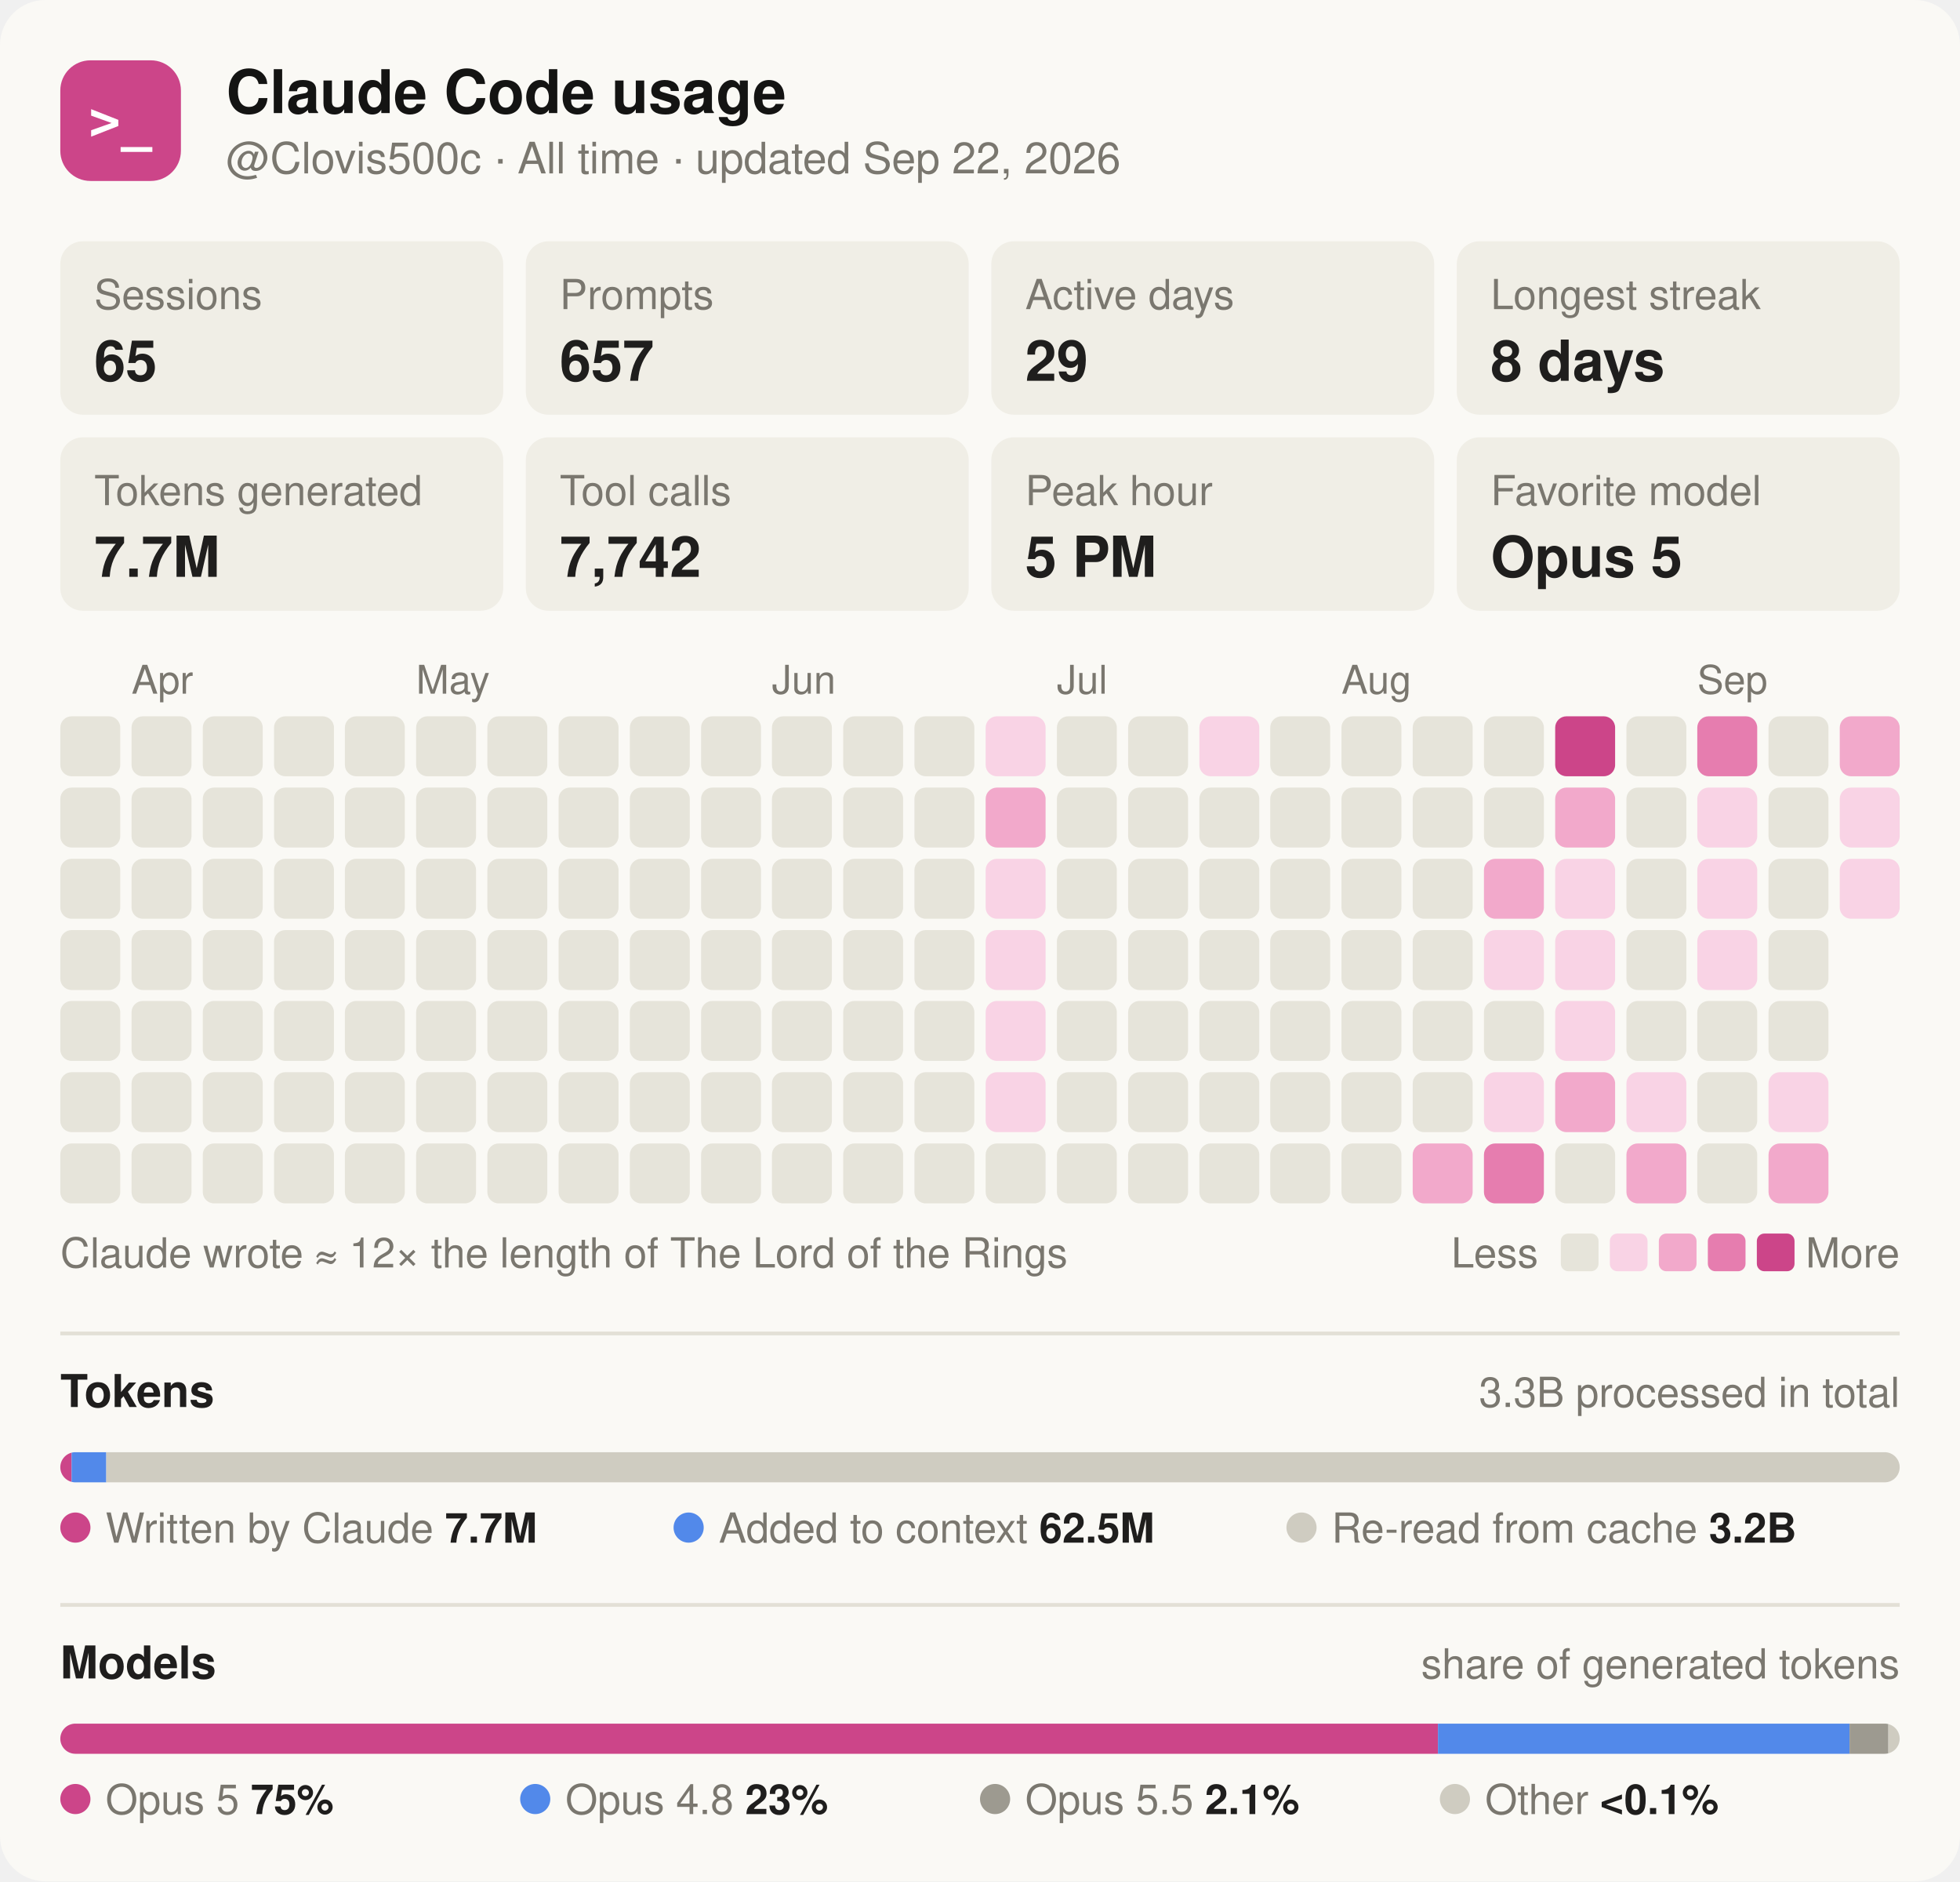
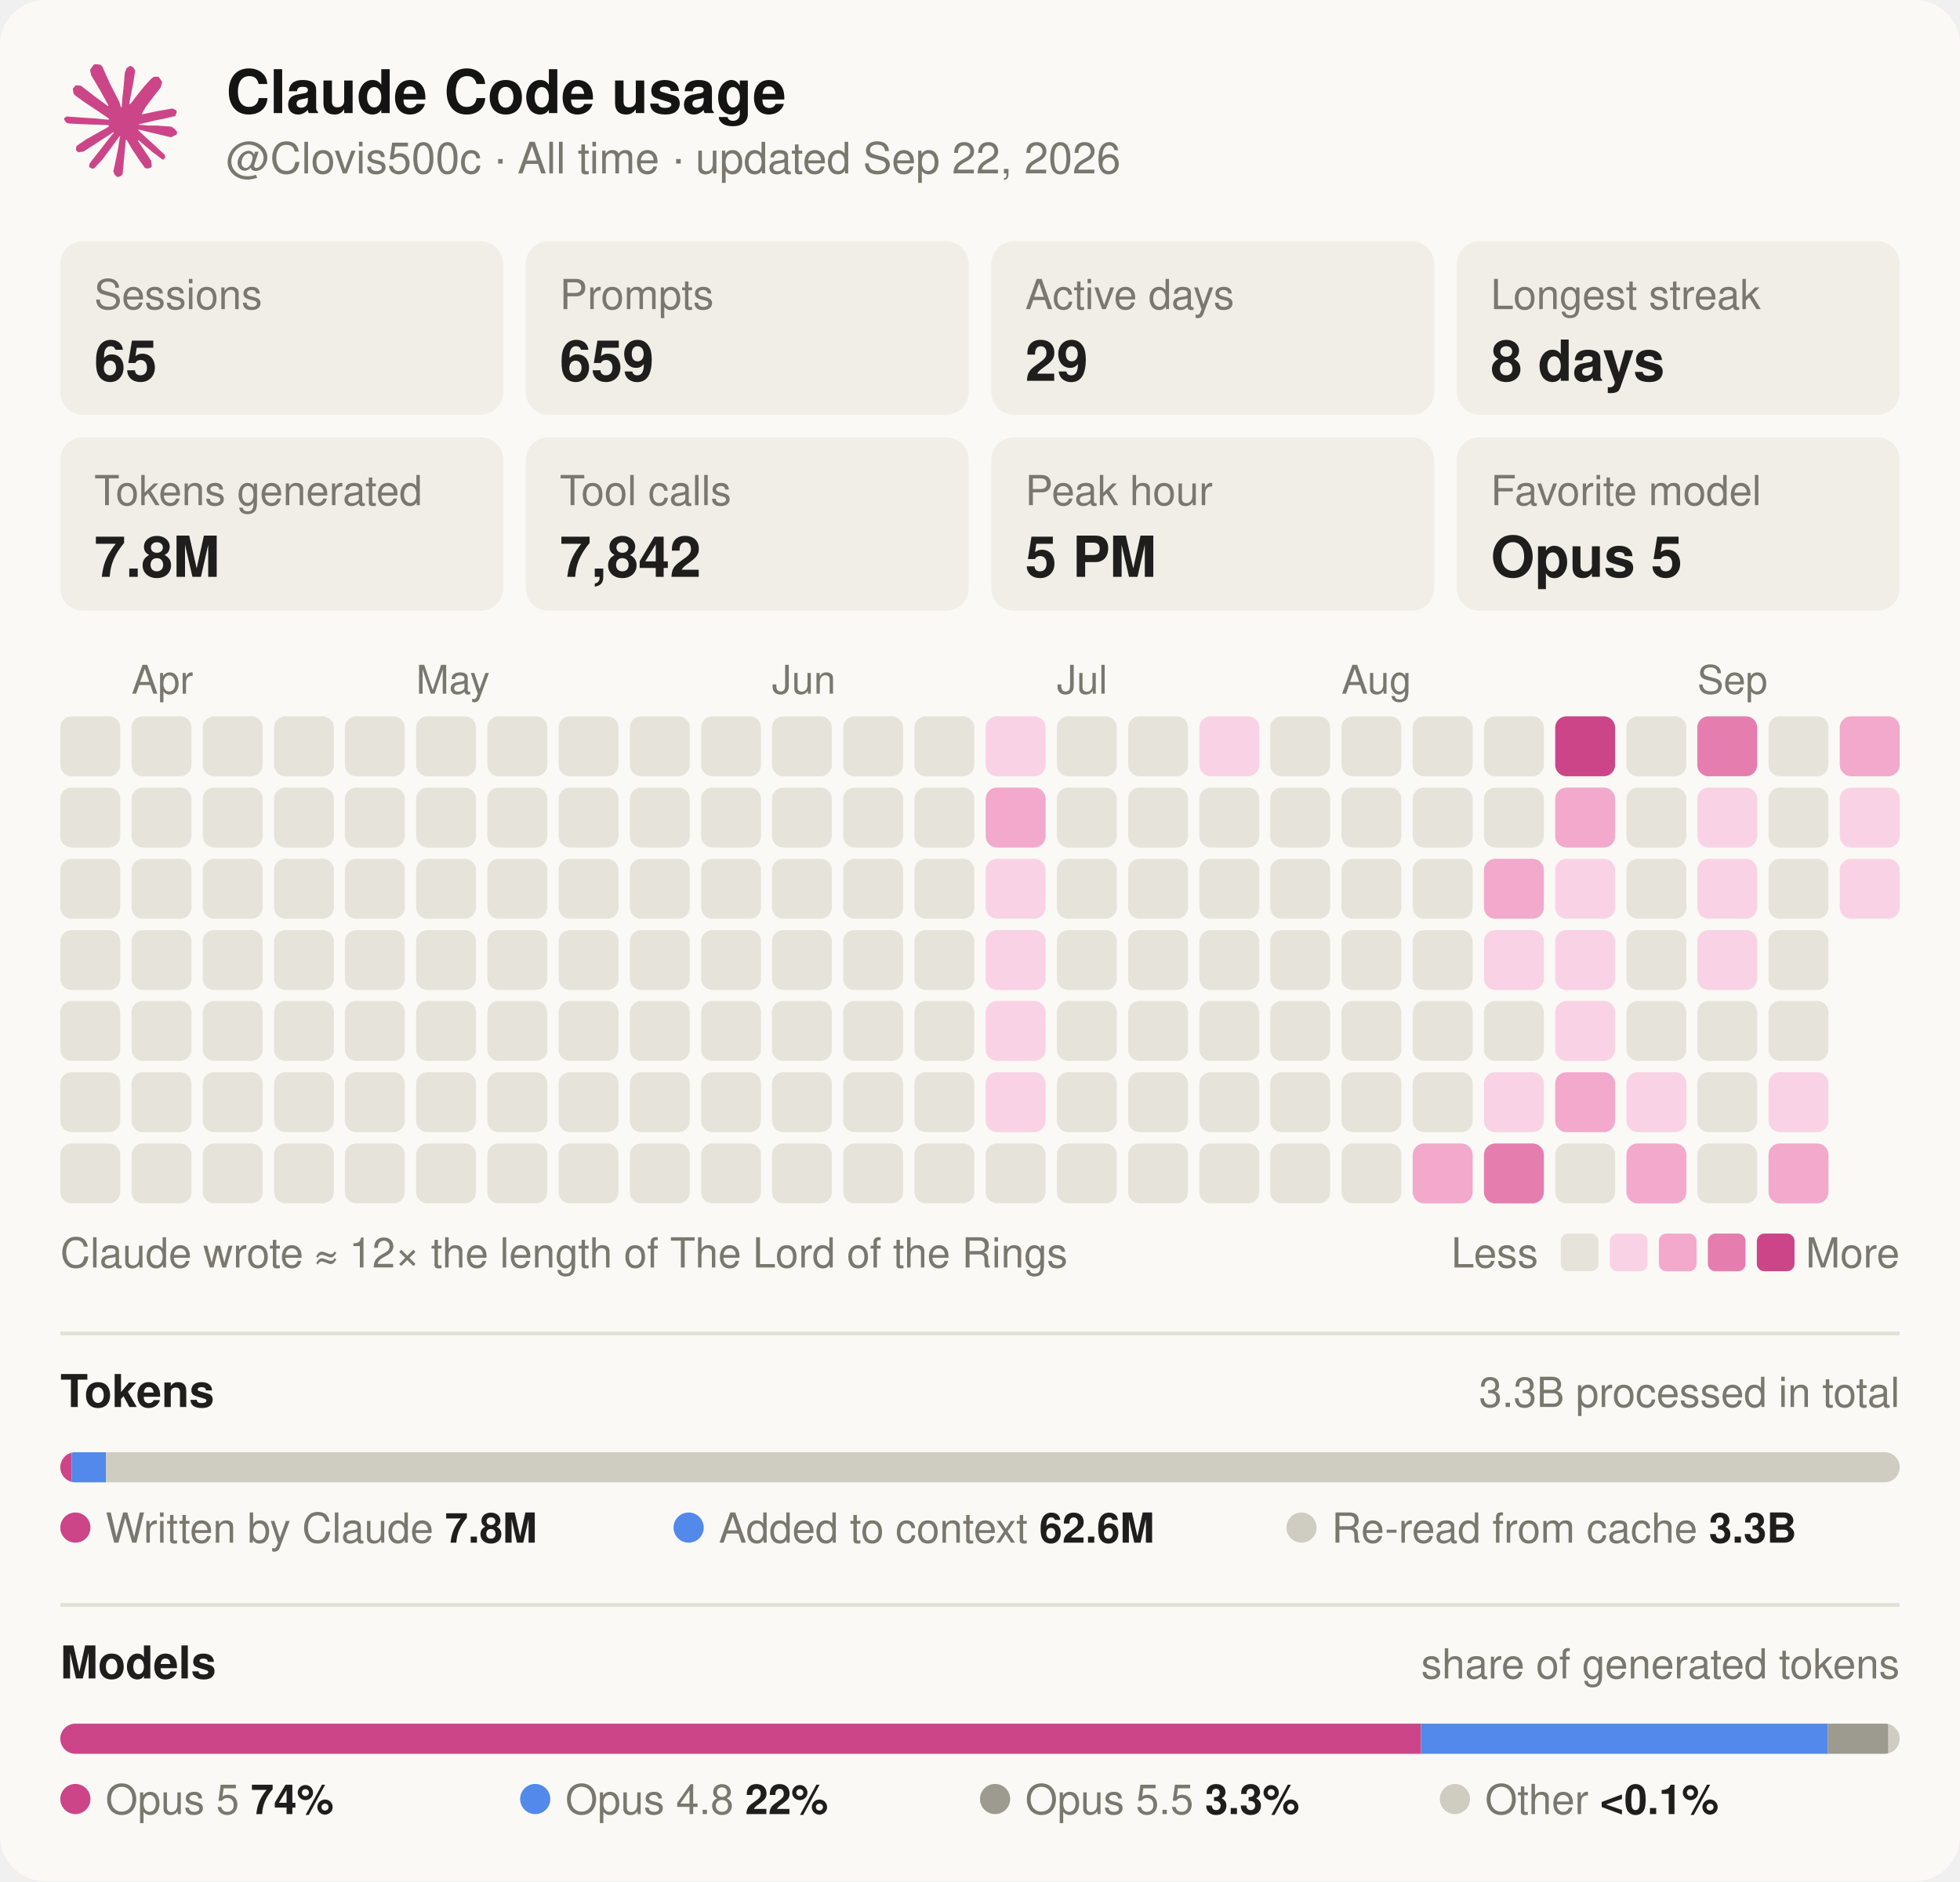
<svg xmlns="http://www.w3.org/2000/svg" width="520" height="499" viewBox="0 0 520 499" font-family="-apple-system,BlinkMacSystemFont,'Segoe UI',Helvetica,Arial,sans-serif">
  <rect width="520" height="499" rx="12" fill="#faf9f5" />
-   <rect x="16" y="16" width="32" height="32" rx="8" fill="#cc4589" />
-   <text x="32" y="37" text-anchor="middle" font-size="14" font-weight="700" font-family="Consolas,Menlo,monospace" fill="#ffffff">&gt;_</text>
+   <path transform="translate(17 17) scale(1.25)" fill="#cc4589" d="m4.714 15.956 4.717-2.647.079-.231-.079-.128h-.231l-.789-.049-2.696-.073-2.337-.097-2.265-.121-.571-.121-.534-.704.055-.352.48-.322.686.061 1.518.103 2.277.158 1.651.097 2.447.255h.389l.055-.158-.134-.097-.103-.097L6.973 9.836l-2.55-1.688-1.336-.971-.723-.492-.364-.461-.158-1.008.656-.723.88.061.225.061.892.686 1.906 1.475 2.489 1.834.364.303.146-.103.018-.073-.164-.273-1.354-2.447-1.445-2.489-.643-1.032-.17-.619c-.061-.255-.103-.467-.103-.729L6.287.134 6.7 0l.996.134.419.364.619 1.415 1.002 2.228 1.554 3.03.455.898.243.832.091.255h.158v-.146l.128-1.706.237-2.095.231-2.696.079-.759.376-.911.747-.492.583.279.48.686-.067.443-.285 1.852-.559 2.902-.364 1.943h.212l.243-.243.984-1.305 1.651-2.064.729-.82.85-.905.546-.431h1.032l.759 1.129-.34 1.166-1.062 1.348-.88 1.141-1.263 1.7-.789 1.36.073.109.188-.018 2.853-.607 1.542-.279 1.84-.316.832.389.091.395-.328.807-1.967.486-2.307.461-3.436.814-.043.03.049.061 1.548.146.662.036h1.621l3.018.225.789.522.474.638-.079.486-1.214.619-1.639-.389-3.825-.911-1.311-.328h-.182v.109l1.093 1.069 2.003 1.809 2.507 2.331.128.577-.322.455-.34-.049-2.204-1.657-.85-.747-1.925-1.621h-.128v.17l.443.65 2.344 3.521.121 1.081-.17.352-.607.212-.668-.121-1.372-1.925L14.38 17.959l-1.141-1.943-.14.079-.674 7.255-.316.37-.729.279-.607-.461-.322-.747.322-1.475.389-1.925.316-1.53.285-1.9.17-.631-.012-.043-.14.018-1.433 1.967-2.18 2.945-1.724 1.846-.413.164-.716-.37.067-.662.401-.589 2.386-3.036 1.439-1.882.929-1.087-.006-.158h-.055l-6.338 4.116-1.129.146-.486-.455.061-.747.231-.243 1.906-1.311Z" />
  <text x="60" y="30" font-size="16" font-weight="600" fill="#141413">Claude Code usage</text>
  <text x="60" y="46" font-size="11.5" fill="#7a776f">@Clovis500c · All time · updated Sep 22, 2026</text>
  <rect x="16" y="64" width="117.5" height="46" rx="6" fill="#f0eee6" />
  <text x="25" y="82" font-size="11" fill="#7a776f">Sessions</text>
  <text x="25" y="101" font-size="15" font-weight="600" fill="#1f1e1d">65</text>
  <rect x="139.5" y="64" width="117.5" height="46" rx="6" fill="#f0eee6" />
  <text x="148.5" y="82" font-size="11" fill="#7a776f">Prompts</text>
-   <text x="148.5" y="101" font-size="15" font-weight="600" fill="#1f1e1d">657</text>
+   <text x="148.5" y="101" font-size="15" font-weight="600" fill="#1f1e1d">659</text>
  <rect x="263" y="64" width="117.5" height="46" rx="6" fill="#f0eee6" />
  <text x="272" y="82" font-size="11" fill="#7a776f">Active days</text>
  <text x="272" y="101" font-size="15" font-weight="600" fill="#1f1e1d">29</text>
  <rect x="386.5" y="64" width="117.5" height="46" rx="6" fill="#f0eee6" />
  <text x="395.5" y="82" font-size="11" fill="#7a776f">Longest streak</text>
  <text x="395.5" y="101" font-size="15" font-weight="600" fill="#1f1e1d">8 days</text>
  <rect x="16" y="116" width="117.5" height="46" rx="6" fill="#f0eee6" />
  <text x="25" y="134" font-size="11" fill="#7a776f">Tokens generated</text>
-   <text x="25" y="153" font-size="15" font-weight="600" fill="#1f1e1d">7.7M</text>
+   <text x="25" y="153" font-size="15" font-weight="600" fill="#1f1e1d">7.8M</text>
  <rect x="139.5" y="116" width="117.5" height="46" rx="6" fill="#f0eee6" />
  <text x="148.5" y="134" font-size="11" fill="#7a776f">Tool calls</text>
-   <text x="148.5" y="153" font-size="15" font-weight="600" fill="#1f1e1d">7,742</text>
+   <text x="148.5" y="153" font-size="15" font-weight="600" fill="#1f1e1d">7,842</text>
  <rect x="263" y="116" width="117.5" height="46" rx="6" fill="#f0eee6" />
  <text x="272" y="134" font-size="11" fill="#7a776f">Peak hour</text>
  <text x="272" y="153" font-size="15" font-weight="600" fill="#1f1e1d">5 PM</text>
  <rect x="386.5" y="116" width="117.5" height="46" rx="6" fill="#f0eee6" />
  <text x="395.5" y="134" font-size="11" fill="#7a776f">Favorite model</text>
  <text x="395.5" y="153" font-size="15" font-weight="600" fill="#1f1e1d">Opus 5</text>
  <text x="34.9" y="184" font-size="10.5" fill="#7a776f">Apr</text>
  <text x="110.4" y="184" font-size="10.5" fill="#7a776f">May</text>
  <text x="204.8" y="184" font-size="10.5" fill="#7a776f">Jun</text>
  <text x="280.4" y="184" font-size="10.5" fill="#7a776f">Jul</text>
  <text x="355.9" y="184" font-size="10.5" fill="#7a776f">Aug</text>
  <text x="450.3" y="184" font-size="10.5" fill="#7a776f">Sep</text>
  <rect x="16" y="190" width="15.9" height="15.9" rx="3" fill="#e6e4da" />
  <rect x="16" y="208.9" width="15.9" height="15.9" rx="3" fill="#e6e4da" />
  <rect x="16" y="227.8" width="15.9" height="15.9" rx="3" fill="#e6e4da" />
  <rect x="16" y="246.7" width="15.9" height="15.9" rx="3" fill="#e6e4da" />
  <rect x="16" y="265.5" width="15.9" height="15.9" rx="3" fill="#e6e4da" />
  <rect x="16" y="284.4" width="15.9" height="15.9" rx="3" fill="#e6e4da" />
  <rect x="16" y="303.3" width="15.9" height="15.9" rx="3" fill="#e6e4da" />
  <rect x="34.9" y="190" width="15.9" height="15.9" rx="3" fill="#e6e4da" />
  <rect x="34.9" y="208.9" width="15.9" height="15.9" rx="3" fill="#e6e4da" />
  <rect x="34.9" y="227.8" width="15.9" height="15.9" rx="3" fill="#e6e4da" />
  <rect x="34.9" y="246.7" width="15.9" height="15.9" rx="3" fill="#e6e4da" />
  <rect x="34.9" y="265.5" width="15.9" height="15.9" rx="3" fill="#e6e4da" />
  <rect x="34.9" y="284.4" width="15.9" height="15.9" rx="3" fill="#e6e4da" />
  <rect x="34.9" y="303.3" width="15.9" height="15.9" rx="3" fill="#e6e4da" />
  <rect x="53.8" y="190" width="15.9" height="15.9" rx="3" fill="#e6e4da" />
  <rect x="53.8" y="208.9" width="15.9" height="15.9" rx="3" fill="#e6e4da" />
  <rect x="53.8" y="227.8" width="15.9" height="15.9" rx="3" fill="#e6e4da" />
  <rect x="53.8" y="246.7" width="15.9" height="15.9" rx="3" fill="#e6e4da" />
  <rect x="53.8" y="265.5" width="15.9" height="15.9" rx="3" fill="#e6e4da" />
  <rect x="53.8" y="284.4" width="15.9" height="15.9" rx="3" fill="#e6e4da" />
  <rect x="53.8" y="303.3" width="15.9" height="15.9" rx="3" fill="#e6e4da" />
  <rect x="72.7" y="190" width="15.9" height="15.9" rx="3" fill="#e6e4da" />
  <rect x="72.7" y="208.9" width="15.9" height="15.9" rx="3" fill="#e6e4da" />
  <rect x="72.7" y="227.8" width="15.9" height="15.9" rx="3" fill="#e6e4da" />
  <rect x="72.7" y="246.7" width="15.9" height="15.9" rx="3" fill="#e6e4da" />
  <rect x="72.7" y="265.5" width="15.9" height="15.9" rx="3" fill="#e6e4da" />
  <rect x="72.7" y="284.4" width="15.9" height="15.9" rx="3" fill="#e6e4da" />
  <rect x="72.7" y="303.3" width="15.9" height="15.9" rx="3" fill="#e6e4da" />
  <rect x="91.5" y="190" width="15.9" height="15.9" rx="3" fill="#e6e4da" />
  <rect x="91.5" y="208.9" width="15.9" height="15.9" rx="3" fill="#e6e4da" />
  <rect x="91.5" y="227.8" width="15.9" height="15.9" rx="3" fill="#e6e4da" />
  <rect x="91.5" y="246.7" width="15.9" height="15.9" rx="3" fill="#e6e4da" />
  <rect x="91.5" y="265.5" width="15.9" height="15.9" rx="3" fill="#e6e4da" />
  <rect x="91.5" y="284.4" width="15.9" height="15.9" rx="3" fill="#e6e4da" />
  <rect x="91.5" y="303.3" width="15.9" height="15.9" rx="3" fill="#e6e4da" />
  <rect x="110.4" y="190" width="15.9" height="15.9" rx="3" fill="#e6e4da" />
  <rect x="110.4" y="208.9" width="15.9" height="15.9" rx="3" fill="#e6e4da" />
  <rect x="110.4" y="227.8" width="15.9" height="15.9" rx="3" fill="#e6e4da" />
  <rect x="110.4" y="246.7" width="15.9" height="15.9" rx="3" fill="#e6e4da" />
  <rect x="110.4" y="265.5" width="15.9" height="15.9" rx="3" fill="#e6e4da" />
  <rect x="110.4" y="284.4" width="15.9" height="15.9" rx="3" fill="#e6e4da" />
  <rect x="110.4" y="303.3" width="15.9" height="15.9" rx="3" fill="#e6e4da" />
  <rect x="129.3" y="190" width="15.9" height="15.9" rx="3" fill="#e6e4da" />
  <rect x="129.3" y="208.9" width="15.9" height="15.9" rx="3" fill="#e6e4da" />
  <rect x="129.3" y="227.8" width="15.9" height="15.9" rx="3" fill="#e6e4da" />
  <rect x="129.3" y="246.7" width="15.9" height="15.9" rx="3" fill="#e6e4da" />
  <rect x="129.3" y="265.5" width="15.9" height="15.9" rx="3" fill="#e6e4da" />
  <rect x="129.3" y="284.4" width="15.9" height="15.9" rx="3" fill="#e6e4da" />
  <rect x="129.3" y="303.3" width="15.9" height="15.9" rx="3" fill="#e6e4da" />
  <rect x="148.2" y="190" width="15.9" height="15.9" rx="3" fill="#e6e4da" />
  <rect x="148.2" y="208.9" width="15.9" height="15.9" rx="3" fill="#e6e4da" />
  <rect x="148.2" y="227.8" width="15.9" height="15.9" rx="3" fill="#e6e4da" />
  <rect x="148.2" y="246.7" width="15.9" height="15.9" rx="3" fill="#e6e4da" />
  <rect x="148.2" y="265.5" width="15.9" height="15.9" rx="3" fill="#e6e4da" />
  <rect x="148.2" y="284.4" width="15.9" height="15.9" rx="3" fill="#e6e4da" />
  <rect x="148.2" y="303.3" width="15.9" height="15.9" rx="3" fill="#e6e4da" />
  <rect x="167.1" y="190" width="15.9" height="15.9" rx="3" fill="#e6e4da" />
  <rect x="167.1" y="208.9" width="15.9" height="15.9" rx="3" fill="#e6e4da" />
  <rect x="167.1" y="227.8" width="15.9" height="15.9" rx="3" fill="#e6e4da" />
  <rect x="167.1" y="246.7" width="15.9" height="15.9" rx="3" fill="#e6e4da" />
  <rect x="167.1" y="265.5" width="15.9" height="15.9" rx="3" fill="#e6e4da" />
  <rect x="167.1" y="284.4" width="15.9" height="15.9" rx="3" fill="#e6e4da" />
  <rect x="167.1" y="303.3" width="15.9" height="15.9" rx="3" fill="#e6e4da" />
  <rect x="186" y="190" width="15.9" height="15.9" rx="3" fill="#e6e4da" />
  <rect x="186" y="208.9" width="15.9" height="15.9" rx="3" fill="#e6e4da" />
  <rect x="186" y="227.8" width="15.9" height="15.9" rx="3" fill="#e6e4da" />
  <rect x="186" y="246.7" width="15.9" height="15.9" rx="3" fill="#e6e4da" />
  <rect x="186" y="265.5" width="15.9" height="15.9" rx="3" fill="#e6e4da" />
  <rect x="186" y="284.4" width="15.9" height="15.9" rx="3" fill="#e6e4da" />
  <rect x="186" y="303.3" width="15.9" height="15.9" rx="3" fill="#e6e4da" />
  <rect x="204.8" y="190" width="15.9" height="15.9" rx="3" fill="#e6e4da" />
  <rect x="204.8" y="208.9" width="15.9" height="15.9" rx="3" fill="#e6e4da" />
  <rect x="204.8" y="227.8" width="15.9" height="15.9" rx="3" fill="#e6e4da" />
  <rect x="204.8" y="246.7" width="15.9" height="15.9" rx="3" fill="#e6e4da" />
  <rect x="204.8" y="265.5" width="15.9" height="15.9" rx="3" fill="#e6e4da" />
  <rect x="204.8" y="284.4" width="15.9" height="15.9" rx="3" fill="#e6e4da" />
  <rect x="204.8" y="303.3" width="15.9" height="15.9" rx="3" fill="#e6e4da" />
  <rect x="223.7" y="190" width="15.9" height="15.9" rx="3" fill="#e6e4da" />
  <rect x="223.7" y="208.9" width="15.9" height="15.9" rx="3" fill="#e6e4da" />
  <rect x="223.7" y="227.8" width="15.9" height="15.9" rx="3" fill="#e6e4da" />
  <rect x="223.7" y="246.7" width="15.9" height="15.9" rx="3" fill="#e6e4da" />
  <rect x="223.7" y="265.5" width="15.9" height="15.9" rx="3" fill="#e6e4da" />
  <rect x="223.7" y="284.4" width="15.9" height="15.9" rx="3" fill="#e6e4da" />
  <rect x="223.7" y="303.3" width="15.9" height="15.9" rx="3" fill="#e6e4da" />
  <rect x="242.6" y="190" width="15.9" height="15.9" rx="3" fill="#e6e4da" />
  <rect x="242.6" y="208.9" width="15.9" height="15.9" rx="3" fill="#e6e4da" />
  <rect x="242.6" y="227.8" width="15.9" height="15.9" rx="3" fill="#e6e4da" />
  <rect x="242.6" y="246.7" width="15.9" height="15.9" rx="3" fill="#e6e4da" />
  <rect x="242.6" y="265.5" width="15.9" height="15.9" rx="3" fill="#e6e4da" />
  <rect x="242.6" y="284.4" width="15.9" height="15.9" rx="3" fill="#e6e4da" />
  <rect x="242.6" y="303.3" width="15.9" height="15.9" rx="3" fill="#e6e4da" />
  <rect x="261.5" y="190" width="15.9" height="15.9" rx="3" fill="#f9d3e5" />
  <rect x="261.5" y="208.9" width="15.9" height="15.9" rx="3" fill="#f2a9cb" />
  <rect x="261.5" y="227.8" width="15.9" height="15.9" rx="3" fill="#f9d3e5" />
  <rect x="261.5" y="246.7" width="15.9" height="15.9" rx="3" fill="#f9d3e5" />
  <rect x="261.5" y="265.5" width="15.9" height="15.9" rx="3" fill="#f9d3e5" />
  <rect x="261.5" y="284.4" width="15.9" height="15.9" rx="3" fill="#f9d3e5" />
  <rect x="261.5" y="303.3" width="15.9" height="15.9" rx="3" fill="#e6e4da" />
  <rect x="280.4" y="190" width="15.9" height="15.9" rx="3" fill="#e6e4da" />
  <rect x="280.4" y="208.9" width="15.9" height="15.9" rx="3" fill="#e6e4da" />
  <rect x="280.4" y="227.8" width="15.9" height="15.9" rx="3" fill="#e6e4da" />
  <rect x="280.4" y="246.7" width="15.9" height="15.9" rx="3" fill="#e6e4da" />
  <rect x="280.4" y="265.5" width="15.9" height="15.9" rx="3" fill="#e6e4da" />
  <rect x="280.4" y="284.4" width="15.9" height="15.9" rx="3" fill="#e6e4da" />
  <rect x="280.4" y="303.3" width="15.9" height="15.9" rx="3" fill="#e6e4da" />
  <rect x="299.3" y="190" width="15.9" height="15.9" rx="3" fill="#e6e4da" />
  <rect x="299.3" y="208.9" width="15.9" height="15.9" rx="3" fill="#e6e4da" />
  <rect x="299.3" y="227.8" width="15.9" height="15.9" rx="3" fill="#e6e4da" />
  <rect x="299.3" y="246.7" width="15.9" height="15.9" rx="3" fill="#e6e4da" />
  <rect x="299.3" y="265.5" width="15.9" height="15.9" rx="3" fill="#e6e4da" />
  <rect x="299.3" y="284.4" width="15.9" height="15.9" rx="3" fill="#e6e4da" />
  <rect x="299.3" y="303.3" width="15.9" height="15.9" rx="3" fill="#e6e4da" />
  <rect x="318.2" y="190" width="15.9" height="15.9" rx="3" fill="#f9d3e5" />
  <rect x="318.2" y="208.9" width="15.9" height="15.9" rx="3" fill="#e6e4da" />
  <rect x="318.2" y="227.8" width="15.9" height="15.9" rx="3" fill="#e6e4da" />
  <rect x="318.2" y="246.7" width="15.9" height="15.9" rx="3" fill="#e6e4da" />
  <rect x="318.2" y="265.5" width="15.9" height="15.9" rx="3" fill="#e6e4da" />
  <rect x="318.2" y="284.4" width="15.9" height="15.9" rx="3" fill="#e6e4da" />
  <rect x="318.2" y="303.3" width="15.9" height="15.9" rx="3" fill="#e6e4da" />
  <rect x="337" y="190" width="15.9" height="15.9" rx="3" fill="#e6e4da" />
  <rect x="337" y="208.9" width="15.9" height="15.9" rx="3" fill="#e6e4da" />
  <rect x="337" y="227.8" width="15.9" height="15.9" rx="3" fill="#e6e4da" />
  <rect x="337" y="246.7" width="15.9" height="15.9" rx="3" fill="#e6e4da" />
  <rect x="337" y="265.5" width="15.9" height="15.9" rx="3" fill="#e6e4da" />
  <rect x="337" y="284.4" width="15.9" height="15.9" rx="3" fill="#e6e4da" />
  <rect x="337" y="303.3" width="15.9" height="15.9" rx="3" fill="#e6e4da" />
  <rect x="355.9" y="190" width="15.9" height="15.9" rx="3" fill="#e6e4da" />
  <rect x="355.9" y="208.9" width="15.9" height="15.9" rx="3" fill="#e6e4da" />
  <rect x="355.9" y="227.8" width="15.9" height="15.9" rx="3" fill="#e6e4da" />
  <rect x="355.9" y="246.7" width="15.9" height="15.9" rx="3" fill="#e6e4da" />
  <rect x="355.9" y="265.5" width="15.9" height="15.9" rx="3" fill="#e6e4da" />
  <rect x="355.9" y="284.4" width="15.9" height="15.9" rx="3" fill="#e6e4da" />
  <rect x="355.9" y="303.3" width="15.9" height="15.9" rx="3" fill="#e6e4da" />
  <rect x="374.8" y="190" width="15.9" height="15.9" rx="3" fill="#e6e4da" />
  <rect x="374.8" y="208.9" width="15.9" height="15.9" rx="3" fill="#e6e4da" />
  <rect x="374.8" y="227.8" width="15.9" height="15.9" rx="3" fill="#e6e4da" />
  <rect x="374.8" y="246.7" width="15.9" height="15.9" rx="3" fill="#e6e4da" />
  <rect x="374.8" y="265.5" width="15.9" height="15.9" rx="3" fill="#e6e4da" />
  <rect x="374.8" y="284.4" width="15.9" height="15.9" rx="3" fill="#e6e4da" />
  <rect x="374.8" y="303.3" width="15.9" height="15.9" rx="3" fill="#f2a9cb" />
  <rect x="393.7" y="190" width="15.9" height="15.9" rx="3" fill="#e6e4da" />
  <rect x="393.7" y="208.9" width="15.9" height="15.9" rx="3" fill="#e6e4da" />
  <rect x="393.7" y="227.8" width="15.9" height="15.9" rx="3" fill="#f2a9cb" />
  <rect x="393.7" y="246.7" width="15.9" height="15.9" rx="3" fill="#f9d3e5" />
  <rect x="393.7" y="265.5" width="15.9" height="15.9" rx="3" fill="#e6e4da" />
  <rect x="393.7" y="284.4" width="15.9" height="15.9" rx="3" fill="#f9d3e5" />
  <rect x="393.7" y="303.3" width="15.9" height="15.9" rx="3" fill="#e67daf" />
  <rect x="412.6" y="190" width="15.9" height="15.9" rx="3" fill="#cc4589" />
  <rect x="412.6" y="208.9" width="15.9" height="15.9" rx="3" fill="#f2a9cb" />
  <rect x="412.6" y="227.8" width="15.9" height="15.9" rx="3" fill="#f9d3e5" />
  <rect x="412.6" y="246.7" width="15.9" height="15.9" rx="3" fill="#f9d3e5" />
  <rect x="412.6" y="265.5" width="15.9" height="15.9" rx="3" fill="#f9d3e5" />
  <rect x="412.6" y="284.4" width="15.9" height="15.9" rx="3" fill="#f2a9cb" />
  <rect x="412.6" y="303.3" width="15.9" height="15.9" rx="3" fill="#e6e4da" />
  <rect x="431.5" y="190" width="15.9" height="15.9" rx="3" fill="#e6e4da" />
  <rect x="431.5" y="208.9" width="15.9" height="15.9" rx="3" fill="#e6e4da" />
  <rect x="431.5" y="227.8" width="15.9" height="15.9" rx="3" fill="#e6e4da" />
  <rect x="431.5" y="246.7" width="15.9" height="15.9" rx="3" fill="#e6e4da" />
  <rect x="431.5" y="265.5" width="15.9" height="15.9" rx="3" fill="#e6e4da" />
  <rect x="431.5" y="284.4" width="15.9" height="15.9" rx="3" fill="#f9d3e5" />
  <rect x="431.5" y="303.3" width="15.9" height="15.9" rx="3" fill="#f2a9cb" />
  <rect x="450.3" y="190" width="15.9" height="15.9" rx="3" fill="#e67daf" />
  <rect x="450.3" y="208.9" width="15.9" height="15.9" rx="3" fill="#f9d3e5" />
  <rect x="450.3" y="227.8" width="15.9" height="15.9" rx="3" fill="#f9d3e5" />
  <rect x="450.3" y="246.7" width="15.9" height="15.9" rx="3" fill="#f9d3e5" />
  <rect x="450.3" y="265.5" width="15.9" height="15.9" rx="3" fill="#e6e4da" />
  <rect x="450.3" y="284.4" width="15.9" height="15.9" rx="3" fill="#e6e4da" />
  <rect x="450.3" y="303.3" width="15.9" height="15.9" rx="3" fill="#e6e4da" />
  <rect x="469.2" y="190" width="15.9" height="15.9" rx="3" fill="#e6e4da" />
  <rect x="469.2" y="208.9" width="15.9" height="15.9" rx="3" fill="#e6e4da" />
  <rect x="469.2" y="227.8" width="15.9" height="15.9" rx="3" fill="#e6e4da" />
  <rect x="469.2" y="246.7" width="15.9" height="15.9" rx="3" fill="#e6e4da" />
  <rect x="469.2" y="265.5" width="15.9" height="15.9" rx="3" fill="#e6e4da" />
  <rect x="469.2" y="284.4" width="15.9" height="15.9" rx="3" fill="#f9d3e5" />
  <rect x="469.2" y="303.3" width="15.9" height="15.9" rx="3" fill="#f2a9cb" />
  <rect x="488.1" y="190" width="15.9" height="15.9" rx="3" fill="#f2a9cb" />
  <rect x="488.1" y="208.9" width="15.9" height="15.9" rx="3" fill="#f9d3e5" />
  <rect x="488.1" y="227.8" width="15.9" height="15.9" rx="3" fill="#f9d3e5" />
  <text x="16" y="336.2" font-size="11" fill="#7a776f">Claude wrote ≈ 12× the length of The Lord of the Rings</text>
  <text x="504" y="336.2" font-size="11" text-anchor="end" fill="#7a776f">More</text>
  <rect x="466.1" y="327.2" width="10" height="10" rx="2" fill="#cc4589" />
  <rect x="453.1" y="327.2" width="10" height="10" rx="2" fill="#e67daf" />
  <rect x="440.1" y="327.2" width="10" height="10" rx="2" fill="#f2a9cb" />
  <rect x="427.1" y="327.2" width="10" height="10" rx="2" fill="#f9d3e5" />
  <rect x="414.1" y="327.2" width="10" height="10" rx="2" fill="#e6e4da" />
  <text x="408.1" y="336.2" font-size="11" text-anchor="end" fill="#7a776f">Less</text>
  <rect x="16" y="353.2" width="488" height="1" fill="#e3e0d6" />
  <text x="16" y="373.2" font-size="12" font-weight="600" fill="#1f1e1d">Tokens</text>
  <text x="504" y="373.2" font-size="11" text-anchor="end" fill="#7a776f">3.3B processed in total</text>
  <clipPath id="bar385.1923076923077">
    <rect x="16" y="385.192" width="488" height="8" rx="4" />
  </clipPath>
  <g clip-path="url(#bar385.1923076923077)">
    <rect x="16" y="385.2" width="3" height="8" fill="#cc4589" />
-     <rect x="19" y="385.2" width="9.2" height="8" fill="#5289ea" />
-     <rect x="28.2" y="385.2" width="475.8" height="8" fill="#cfccc1" />
+     <rect x="19" y="385.2" width="9.1" height="8" fill="#5289ea" />
+     <rect x="28.1" y="385.2" width="475.9" height="8" fill="#cfccc1" />
  </g>
  <circle cx="20" cy="405.192" r="4" fill="#cc4589" />
-   <text x="28" y="409.192" font-size="11" fill="#7a776f">Written by Claude <tspan font-weight="600" fill="#1f1e1d">7.7M</tspan>
+   <text x="28" y="409.192" font-size="11" fill="#7a776f">Written by Claude <tspan font-weight="600" fill="#1f1e1d">7.8M</tspan>
  </text>
  <circle cx="182.7" cy="405.192" r="4" fill="#5289ea" />
-   <text x="190.7" y="409.192" font-size="11" fill="#7a776f">Added to context <tspan font-weight="600" fill="#1f1e1d">62.5M</tspan>
+   <text x="190.7" y="409.192" font-size="11" fill="#7a776f">Added to context <tspan font-weight="600" fill="#1f1e1d">62.6M</tspan>
  </text>
  <circle cx="345.3" cy="405.192" r="4" fill="#cfccc1" />
-   <text x="353.3" y="409.192" font-size="11" fill="#7a776f">Re-read from cache <tspan font-weight="600" fill="#1f1e1d">3.2B</tspan>
+   <text x="353.3" y="409.192" font-size="11" fill="#7a776f">Re-read from cache <tspan font-weight="600" fill="#1f1e1d">3.3B</tspan>
  </text>
  <rect x="16" y="425.2" width="488" height="1" fill="#e3e0d6" />
  <text x="16" y="445.2" font-size="12" font-weight="600" fill="#1f1e1d">Models</text>
  <text x="504" y="445.2" font-size="11" text-anchor="end" fill="#7a776f">share of generated tokens</text>
  <clipPath id="bar457.1923076923077">
    <rect x="16" y="457.192" width="488" height="8" rx="4" />
  </clipPath>
  <g clip-path="url(#bar457.1923076923077)">
-     <rect x="16" y="457.2" width="365.5" height="8" fill="#cc4589" />
-     <rect x="381.5" y="457.2" width="109.2" height="8" fill="#5289ea" />
-     <rect x="490.7" y="457.2" width="10.3" height="8" fill="#9d9a90" />
+     <rect x="16" y="457.2" width="361" height="8" fill="#cc4589" />
+     <rect x="377" y="457.2" width="107.9" height="8" fill="#5289ea" />
+     <rect x="484.9" y="457.2" width="16.1" height="8" fill="#9d9a90" />
    <rect x="501" y="457.2" width="3" height="8" fill="#cfccc1" />
  </g>
  <circle cx="20" cy="477.192" r="4" fill="#cc4589" />
-   <text x="28" y="481.192" font-size="11" fill="#7a776f">Opus 5 <tspan font-weight="600" fill="#1f1e1d">75%</tspan>
+   <text x="28" y="481.192" font-size="11" fill="#7a776f">Opus 5 <tspan font-weight="600" fill="#1f1e1d">74%</tspan>
  </text>
  <circle cx="142" cy="477.192" r="4" fill="#5289ea" />
-   <text x="150" y="481.192" font-size="11" fill="#7a776f">Opus 4.8 <tspan font-weight="600" fill="#1f1e1d">23%</tspan>
+   <text x="150" y="481.192" font-size="11" fill="#7a776f">Opus 4.8 <tspan font-weight="600" fill="#1f1e1d">22%</tspan>
  </text>
  <circle cx="264" cy="477.192" r="4" fill="#9d9a90" />
-   <text x="272" y="481.192" font-size="11" fill="#7a776f">Opus 5.5 <tspan font-weight="600" fill="#1f1e1d">2.1%</tspan>
+   <text x="272" y="481.192" font-size="11" fill="#7a776f">Opus 5.5 <tspan font-weight="600" fill="#1f1e1d">3.3%</tspan>
  </text>
  <circle cx="386" cy="477.192" r="4" fill="#cfccc1" />
  <text x="394" y="481.192" font-size="11" fill="#7a776f">Other <tspan font-weight="600" fill="#1f1e1d">&lt;0.1%</tspan>
  </text>
</svg>
